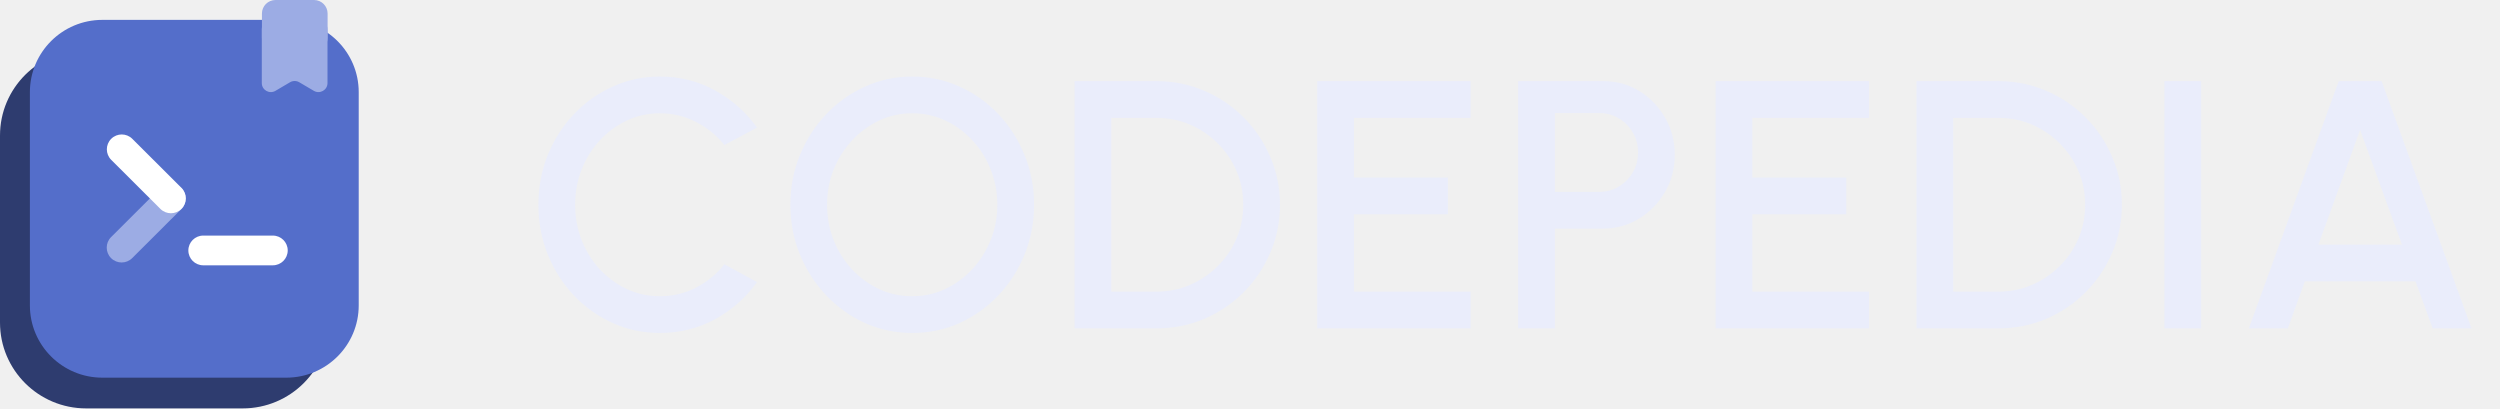
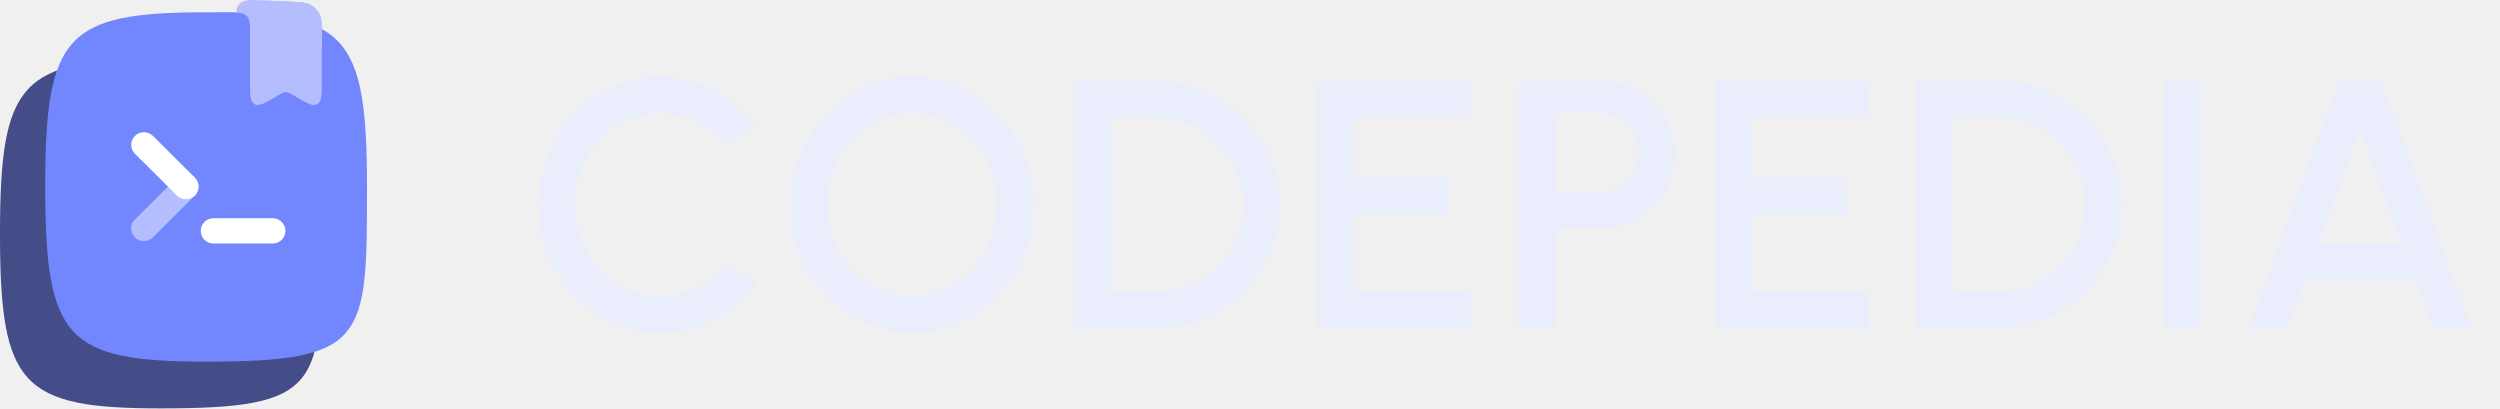
<svg xmlns="http://www.w3.org/2000/svg" width="906" height="148" viewBox="0 0 906 148" fill="none">
-   <path d="M0 49.115C0 31.936 13.963 18.009 31.187 18.009H87.98C105.204 18.009 119.167 31.936 119.167 49.115V116.894C119.167 134.073 105.204 148 87.98 148H31.187C13.963 148 0 134.073 0 116.894V49.115Z" fill="#2E3C6F" />
-   <path d="M10.833 33.398C10.833 18.931 22.591 7.204 37.096 7.204H103.737C118.242 7.204 130 18.931 130 33.398V110.673C130 125.139 118.242 136.867 103.737 136.867H37.096C22.591 136.867 10.833 125.139 10.833 110.673V33.398Z" fill="#546ECA" />
-   <path d="M99.825 32.919C97.636 34.207 94.874 32.633 94.874 30.099V10.551C94.874 8.743 96.344 7.277 98.156 7.277L115.405 7.277C117.219 7.277 118.688 8.743 118.688 10.551V30.099C118.688 32.633 115.926 34.207 113.737 32.919L108.449 29.807C107.42 29.201 106.142 29.201 105.113 29.807L99.825 32.919Z" fill="#9CACE4" />
-   <path d="M99.848 18.652C97.128 18.652 94.923 16.453 94.923 13.74V4.912C94.923 2.199 97.128 7.26828e-07 99.848 6.08259e-07L113.799 0C116.519 -1.18569e-07 118.723 2.199 118.723 4.912V13.74C118.723 16.453 116.519 18.652 113.799 18.652H99.848Z" fill="#9CACE4" />
-   <path d="M40.259 93.546C38.149 91.442 38.149 88.031 40.259 85.927L58.083 68.149C60.193 66.045 63.613 66.045 65.723 68.149C67.832 70.253 67.832 73.664 65.723 75.768L47.898 93.546C45.788 95.65 42.368 95.65 40.259 93.546Z" fill="#9CACE4" />
-   <path d="M40.303 50.305C42.412 48.201 45.832 48.201 47.942 50.305L65.766 68.084C67.876 70.188 67.876 73.599 65.766 75.703C63.657 77.807 60.237 77.807 58.127 75.703L40.303 57.925C38.193 55.821 38.193 52.409 40.303 50.305Z" fill="white" />
-   <path d="M68.26 90.761C68.26 87.786 70.678 85.373 73.661 85.373H98.869C101.852 85.373 104.271 87.786 104.271 90.761C104.271 93.737 101.852 96.149 98.869 96.149H73.661C70.678 96.149 68.26 93.737 68.26 90.761Z" fill="white" />
+   <path d="M95.092 20.124C90.549 20.124 88.277 20.124 86.865 18.72C85.454 17.315 85.454 15.055 85.454 10.534V9.71C85.454 4.994 85.454 2.636 86.945 1.219C88.437 -0.198 90.804 -0.089 95.538 0.13L104.891 0.562C108.699 0.737 110.602 0.825 112.085 1.54C113.827 2.379 115.206 3.816 115.967 5.587C116.616 7.094 116.616 8.99 116.616 12.783C116.616 15.157 116.616 16.343 116.203 17.271C115.718 18.36 114.843 19.231 113.749 19.714C112.816 20.124 111.624 20.124 109.239 20.124L95.092 20.124Z" fill="#B4BEFE" />
+   <path d="M116.616 84.701C116.616 140.008 116.616 148 58.308 148C7.71 148 0 139.848 0 84.701C0 29.555 7.55 21.403 58.308 21.403C109.066 21.403 116.616 29.395 116.616 84.701Z" fill="#444D88" />
+   <path d="M133 67.758C133 123.064 133 131.056 74.692 131.056C24.094 131.056 16.384 122.904 16.384 67.758C16.384 12.611 23.934 4.459 74.692 4.459C125.45 4.459 133 12.452 133 67.758Z" fill="#7287FD" />
+   <path d="M100.32 34.847C95.999 37.396 93.839 38.67 92.216 37.751C90.594 36.831 90.594 34.341 90.594 29.362V15.702C90.594 12.688 90.594 11.181 91.535 10.245C92.476 9.309 93.99 9.309 97.019 9.309L110.191 9.309C113.22 9.309 114.734 9.309 115.675 10.245C116.616 11.181 116.616 12.688 116.616 15.702V29.362C116.616 34.341 116.616 36.831 114.994 37.751C113.371 38.67 111.211 37.396 106.89 34.847C105.287 33.902 104.486 33.429 103.605 33.429C102.724 33.429 101.923 33.902 100.32 34.847Z" fill="#B4BEFE" />
+   <path d="M100.232 20.313C95.689 20.313 93.417 20.313 92.006 18.908C90.594 17.504 90.594 15.243 90.594 10.722V9.998C90.594 5.295 90.594 2.944 92.08 1.528C93.566 0.111 95.927 0.213 100.648 0.416L104.758 0.593C108.666 0.761 110.62 0.845 112.135 1.588C113.829 2.419 115.174 3.817 115.935 5.536C116.616 7.075 116.616 9.021 116.616 12.914C116.616 15.342 116.616 16.556 116.184 17.501C115.702 18.557 114.852 19.404 113.791 19.883C112.841 20.313 111.62 20.313 109.18 20.313H100.232Z" fill="#B4BEFE" />
+   <path d="M100.232 20.313C95.689 20.313 93.417 20.313 92.006 18.908C90.594 17.504 90.594 15.243 90.594 10.722V9.998C90.594 5.295 90.594 2.944 92.08 1.528C93.566 0.111 95.927 0.213 100.648 0.416L104.758 0.593C108.666 0.761 110.62 0.845 112.135 1.588C113.829 2.419 115.174 3.817 115.935 5.536C116.616 7.075 116.616 9.021 116.616 12.914C116.616 15.342 116.616 16.556 116.184 17.501C115.702 18.557 114.852 19.404 113.791 19.883C112.841 20.313 111.62 20.313 109.18 20.313H100.232Z" fill="#B4BEFE" />
+   <path d="M48.874 86.038C47.076 84.248 47.076 81.347 48.874 79.557L64.07 64.436C65.868 62.646 68.784 62.646 70.582 64.436C72.381 66.225 72.381 69.127 70.582 70.916L55.387 86.038C53.589 87.827 50.673 87.827 48.874 86.038Z" fill="#B4BEFE" />
+   <path d="M48.912 49.259C50.71 47.47 53.626 47.47 55.424 49.259L70.62 64.381C72.418 66.17 72.418 69.072 70.62 70.861C68.821 72.651 65.906 72.651 64.107 70.861L48.912 55.74C47.113 53.95 47.113 51.049 48.912 49.259Z" fill="white" />
+   <path d="M72.745 83.669C72.745 81.138 74.807 79.086 77.35 79.086H98.84C101.383 79.086 103.444 81.138 103.444 83.669C103.444 86.2 101.383 88.251 98.84 88.251H77.35C74.807 88.251 72.745 86.2 72.745 83.669Z" fill="white" />
+   <path d="M85.775 4.46H90.915V9.255H85.775V4.46Z" fill="#B4BEFE" />
+   <path d="M90.594 10.853C90.594 16.44 90.594 17.247 82.402 17.247C75.293 17.247 74.21 16.424 74.21 10.853C74.21 5.283 75.271 4.46 82.402 4.46C89.534 4.46 90.594 5.267 90.594 10.853Z" fill="#7287FD" />
  <path d="M239.152 120.664C233.093 120.664 227.397 119.469 222.064 117.08C216.731 114.648 212.037 111.32 207.984 107.096C203.973 102.829 200.816 97.88 198.512 92.248C196.251 86.616 195.12 80.6 195.12 74.2C195.12 67.8 196.251 61.784 198.512 56.152C200.816 50.52 203.973 45.592 207.984 41.368C212.037 37.101 216.731 33.773 222.064 31.384C227.397 28.952 233.093 27.736 239.152 27.736C246.405 27.736 253.083 29.421 259.184 32.792C265.285 36.163 270.341 40.643 274.352 46.232L262.512 52.568C259.739 49.069 256.304 46.275 252.208 44.184C248.112 42.093 243.76 41.048 239.152 41.048C234.885 41.048 230.896 41.923 227.184 43.672C223.472 45.421 220.208 47.811 217.392 50.84C214.576 53.869 212.379 57.389 210.8 61.4C209.221 65.411 208.432 69.677 208.432 74.2C208.432 78.765 209.221 83.053 210.8 87.064C212.379 91.032 214.576 94.552 217.392 97.624C220.251 100.653 223.536 103.043 227.248 104.792C230.96 106.499 234.928 107.352 239.152 107.352C243.845 107.352 248.219 106.307 252.272 104.216C256.368 102.083 259.781 99.267 262.512 95.768L274.352 102.232C270.341 107.821 265.285 112.301 259.184 115.672C253.083 119 246.405 120.664 239.152 120.664ZM330.59 120.664C324.531 120.664 318.835 119.469 313.502 117.08C308.169 114.648 303.475 111.299 299.422 107.032C295.369 102.765 292.19 97.837 289.886 92.248C287.582 86.616 286.43 80.6 286.43 74.2C286.43 67.8 287.582 61.805 289.886 56.216C292.19 50.584 295.369 45.635 299.422 41.368C303.475 37.101 308.169 33.773 313.502 31.384C318.835 28.952 324.531 27.736 330.59 27.736C336.691 27.736 342.409 28.952 347.742 31.384C353.075 33.773 357.769 37.101 361.822 41.368C365.875 45.635 369.033 50.584 371.294 56.216C373.598 61.805 374.75 67.8 374.75 74.2C374.75 80.6 373.598 86.616 371.294 92.248C369.033 97.837 365.875 102.765 361.822 107.032C357.769 111.299 353.075 114.648 347.742 117.08C342.409 119.469 336.691 120.664 330.59 120.664ZM330.59 107.352C334.857 107.352 338.846 106.477 342.558 104.728C346.27 102.979 349.534 100.589 352.35 97.56C355.209 94.488 357.427 90.968 359.006 87C360.627 82.989 361.438 78.723 361.438 74.2C361.438 69.677 360.627 65.411 359.006 61.4C357.427 57.389 355.209 53.869 352.35 50.84C349.534 47.768 346.27 45.379 342.558 43.672C338.846 41.923 334.857 41.048 330.59 41.048C326.323 41.048 322.334 41.923 318.622 43.672C314.91 45.421 311.625 47.832 308.766 50.904C305.95 53.933 303.731 57.453 302.11 61.464C300.531 65.432 299.742 69.677 299.742 74.2C299.742 78.765 300.531 83.053 302.11 87.064C303.731 91.032 305.95 94.552 308.766 97.624C311.625 100.653 314.91 103.043 318.622 104.792C322.334 106.499 326.323 107.352 330.59 107.352ZM389.425 119V29.4H419.057C425.244 29.4 431.046 30.573 436.465 32.92C441.884 35.224 446.641 38.445 450.737 42.584C454.833 46.68 458.033 51.437 460.337 56.856C462.684 62.232 463.857 68.013 463.857 74.2C463.857 80.387 462.684 86.189 460.337 91.608C458.033 96.984 454.833 101.741 450.737 105.88C446.641 109.976 441.884 113.197 436.465 115.544C431.046 117.848 425.244 119 419.057 119H389.425ZM402.737 105.688H419.057C423.409 105.688 427.462 104.877 431.217 103.256C435.014 101.635 438.364 99.373 441.265 96.472C444.209 93.571 446.492 90.221 448.113 86.424C449.734 82.627 450.545 78.552 450.545 74.2C450.545 69.848 449.734 65.773 448.113 61.976C446.492 58.179 444.209 54.829 441.265 51.928C438.364 49.027 435.014 46.765 431.217 45.144C427.462 43.523 423.409 42.712 419.057 42.712H402.737V105.688ZM477.36 119V29.4H532.976V42.712H490.672V64.344H524.72V77.656H490.672V105.688H532.976V119H477.36ZM550.17 119V29.4H581.018C585.839 29.4 590.191 30.595 594.074 32.984C597.999 35.373 601.114 38.595 603.418 42.648C605.765 46.701 606.938 51.181 606.938 56.088C606.938 61.08 605.743 65.603 603.354 69.656C601.007 73.667 597.871 76.867 593.946 79.256C590.021 81.645 585.711 82.84 581.018 82.84H563.482V119H550.17ZM563.482 69.528H579.674C582.234 69.528 584.559 68.888 586.65 67.608C588.783 66.328 590.469 64.621 591.706 62.488C592.986 60.355 593.626 57.944 593.626 55.256C593.626 52.568 592.986 50.157 591.706 48.024C590.469 45.848 588.783 44.141 586.65 42.904C584.559 41.624 582.234 40.984 579.674 40.984H563.482V69.528ZM621.73 119V29.4H677.346V42.712H635.042V64.344H669.09V77.656H635.042V105.688H677.346V119H621.73ZM694.54 119V29.4H724.172C730.359 29.4 736.161 30.573 741.58 32.92C746.999 35.224 751.756 38.445 755.852 42.584C759.948 46.68 763.148 51.437 765.452 56.856C767.799 62.232 768.972 68.013 768.972 74.2C768.972 80.387 767.799 86.189 765.452 91.608C763.148 96.984 759.948 101.741 755.852 105.88C751.756 109.976 746.999 113.197 741.58 115.544C736.161 117.848 730.359 119 724.172 119H694.54ZM707.852 105.688H724.172C728.524 105.688 732.577 104.877 736.332 103.256C740.129 101.635 743.479 99.373 746.38 96.472C749.324 93.571 751.607 90.221 753.228 86.424C754.849 82.627 755.66 78.552 755.66 74.2C755.66 69.848 754.849 65.773 753.228 61.976C751.607 58.179 749.324 54.829 746.38 51.928C743.479 49.027 740.129 46.765 736.332 45.144C732.577 43.523 728.524 42.712 724.172 42.712H707.852V105.688ZM784.395 119V29.4H797.707V119H784.395ZM847.551 29.4H863.103L895.679 119H881.599L875.391 101.976H835.263L829.119 119H814.975L847.551 29.4ZM840.191 88.664H870.463L855.295 47.064L840.191 88.664Z" fill="#EAEDFBFF" />
</svg>
